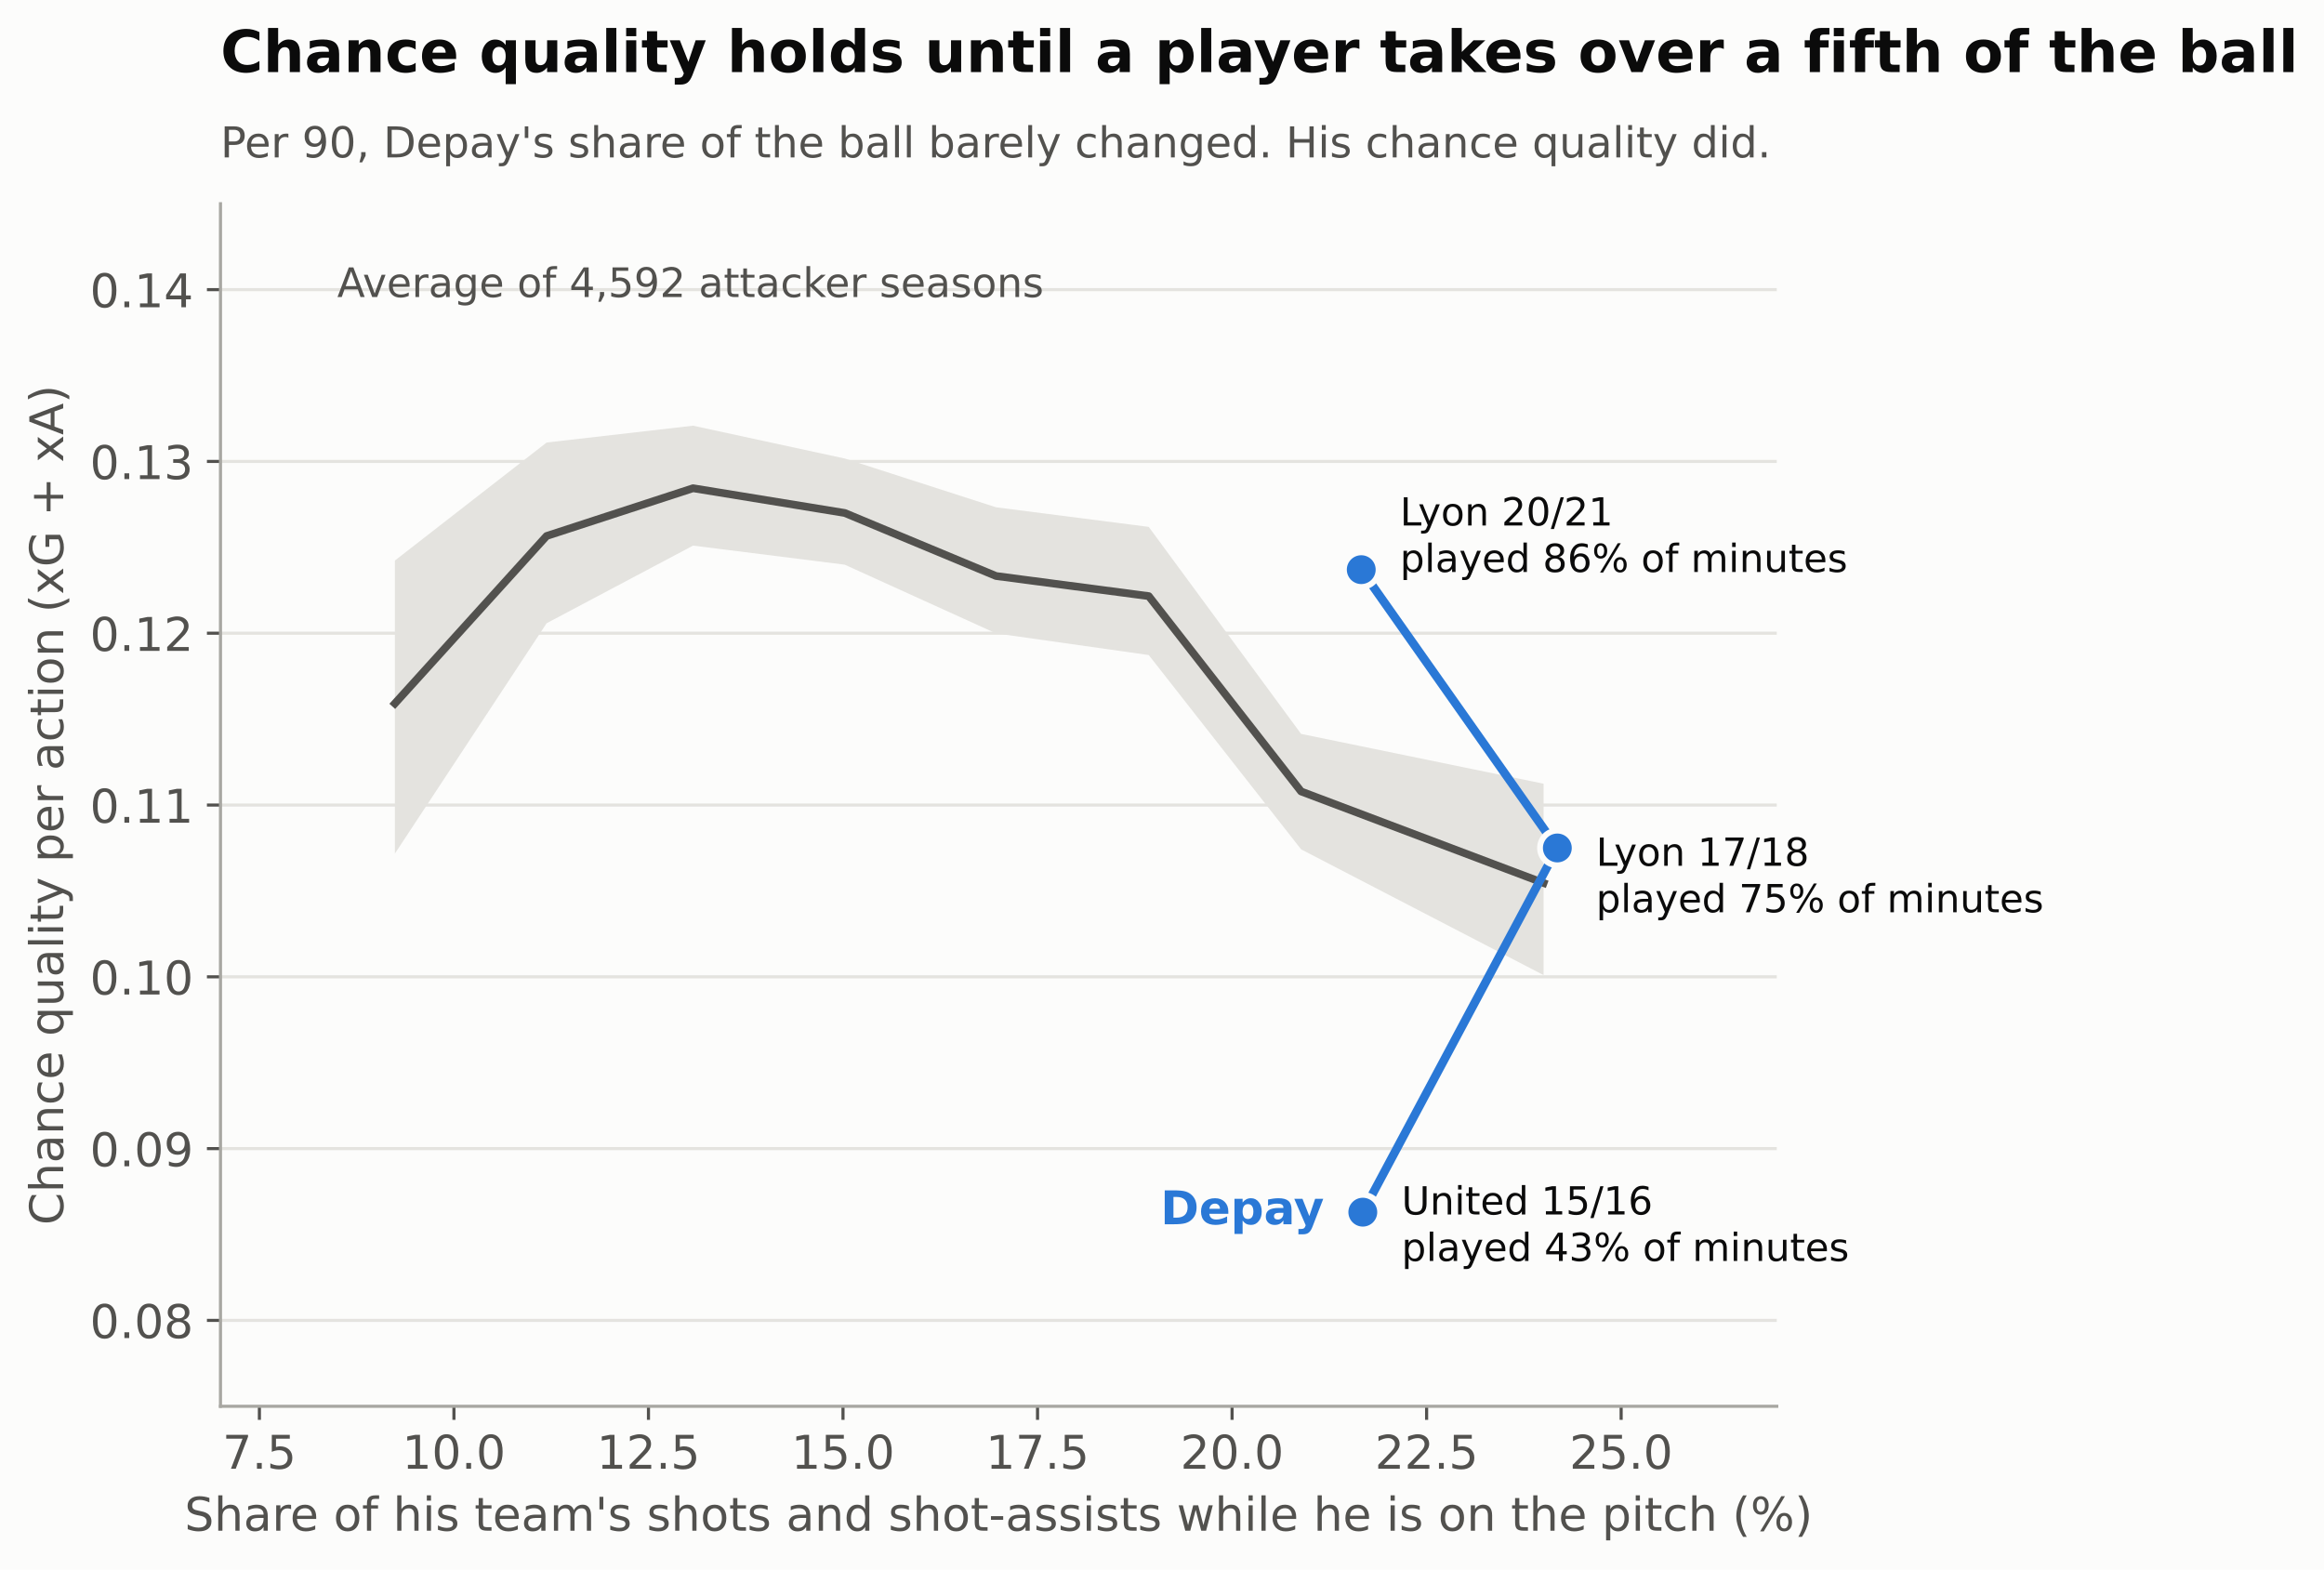
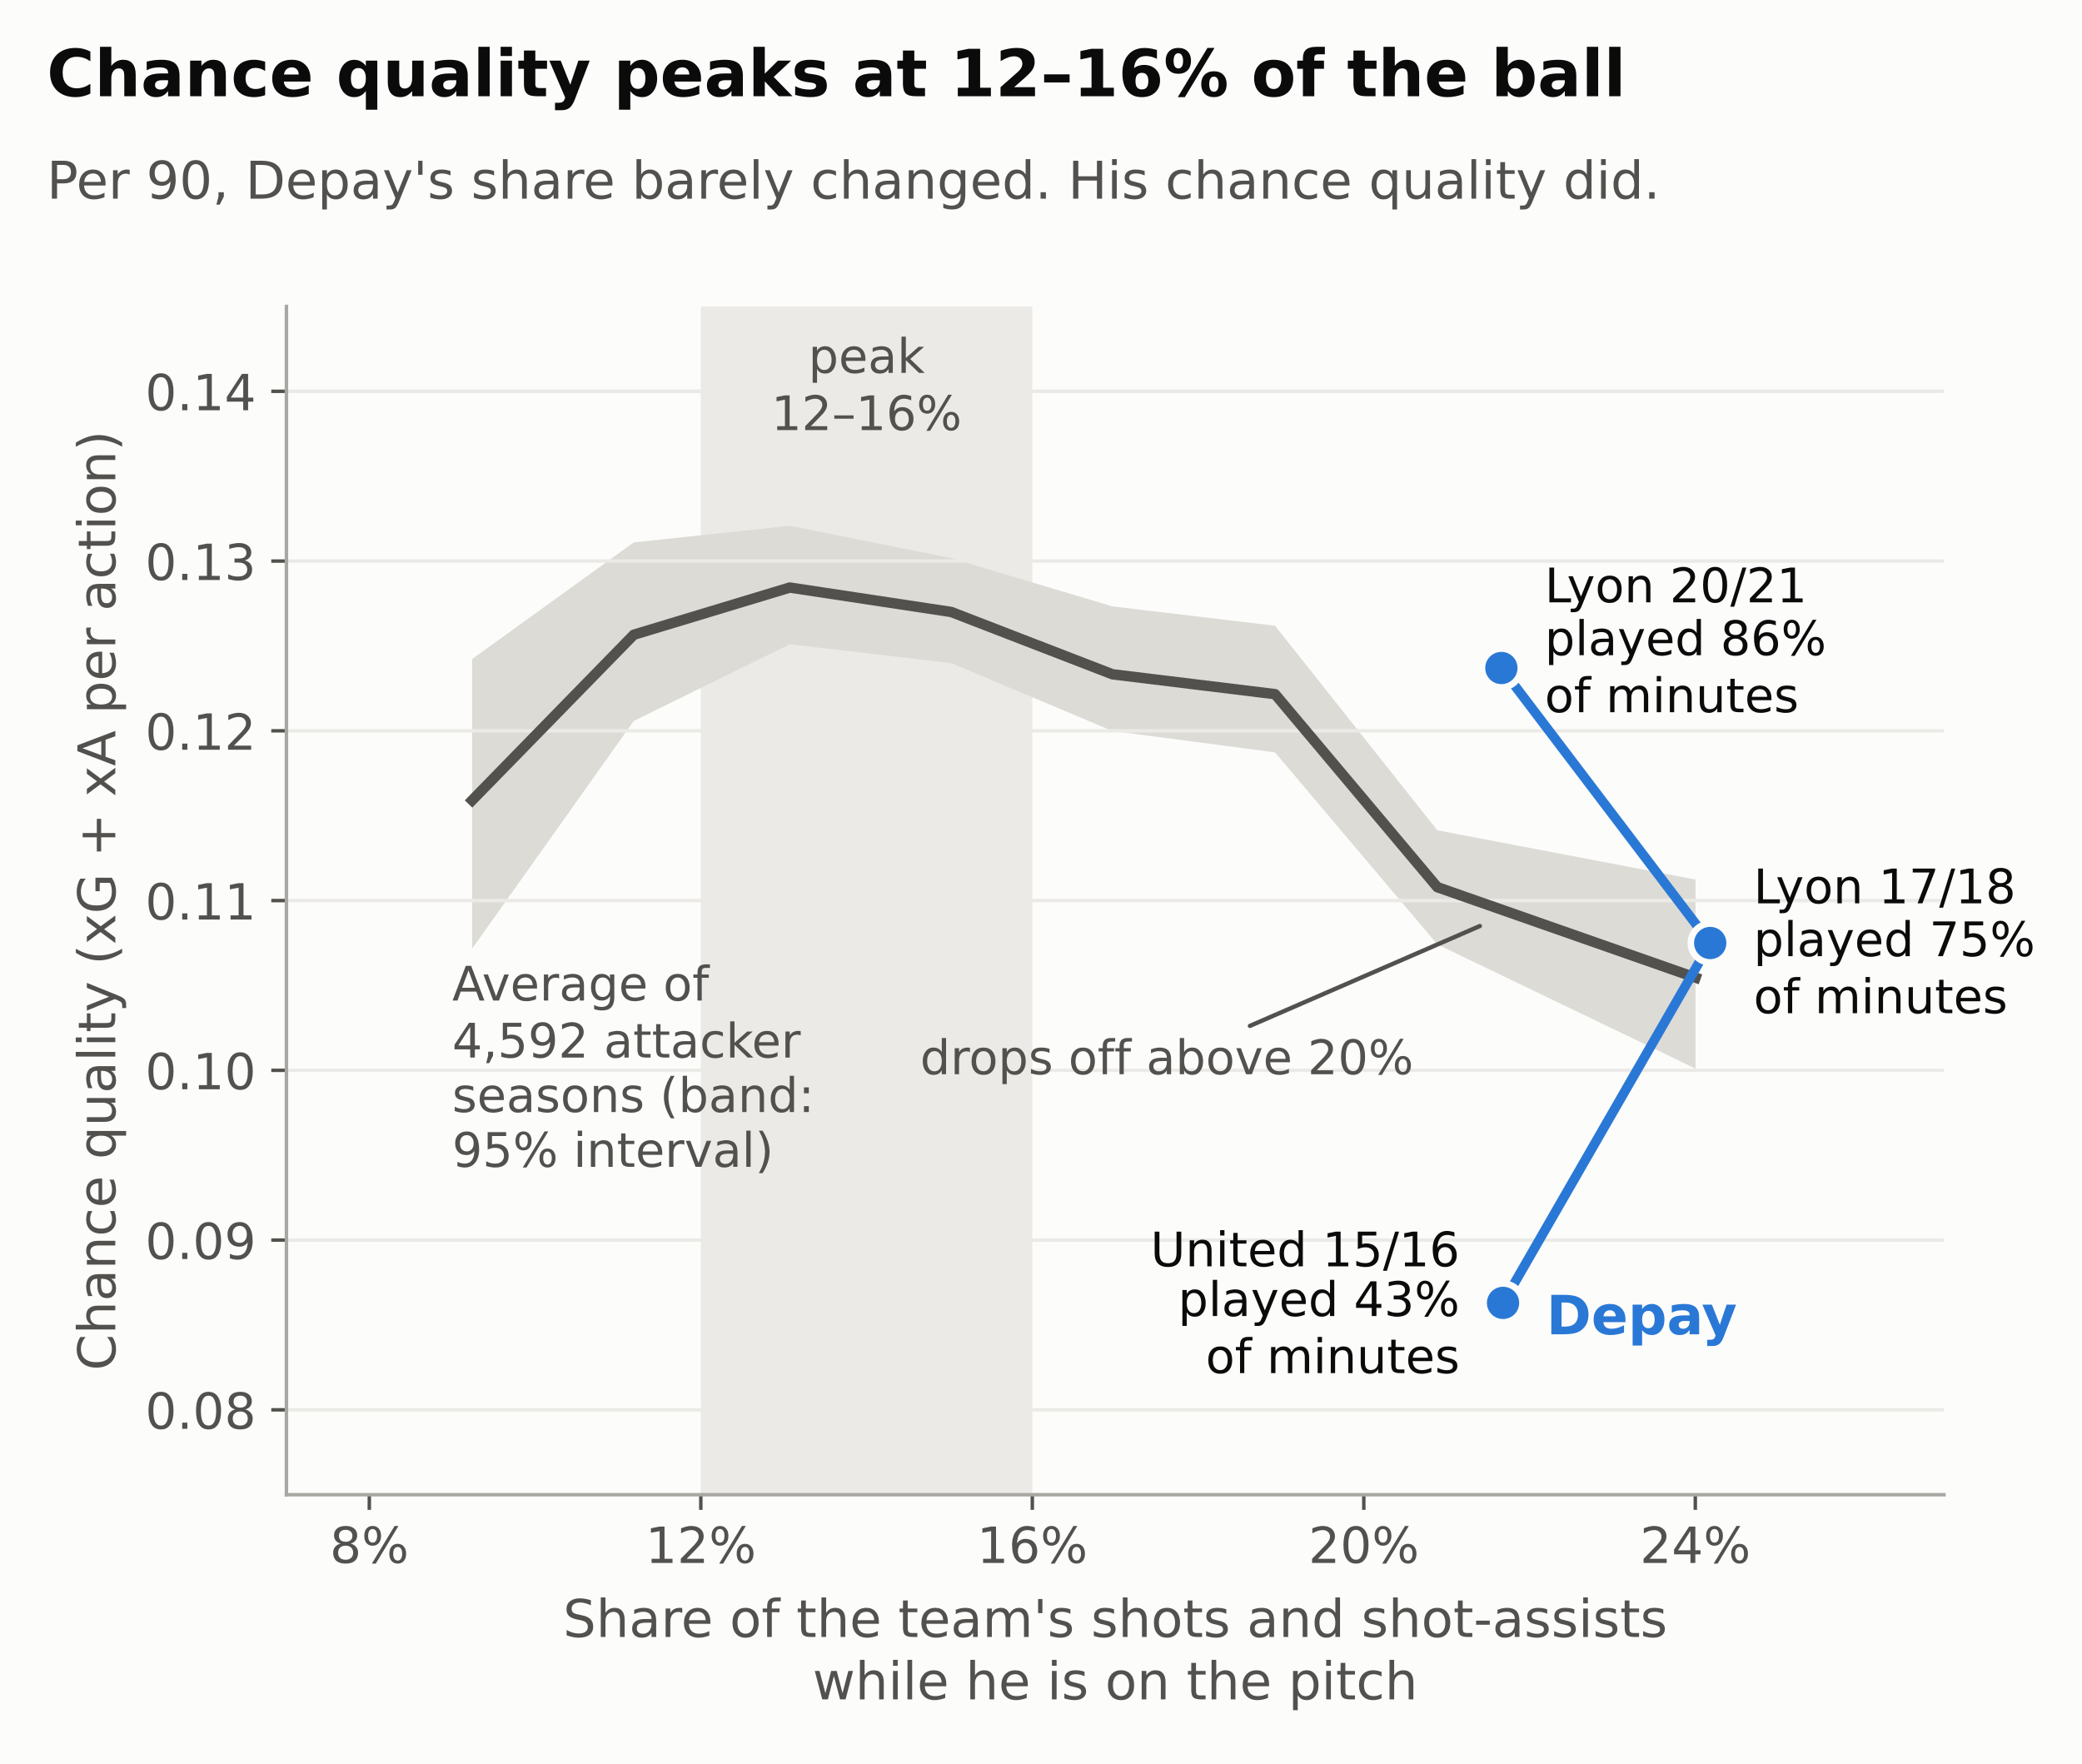
- <svg xmlns="http://www.w3.org/2000/svg" xmlns:xlink="http://www.w3.org/1999/xlink" width="599.948pt" height="405.263pt" viewBox="0 0 599.948 405.263" version="1.1">
+ <svg xmlns="http://www.w3.org/2000/svg" xmlns:xlink="http://www.w3.org/1999/xlink" width="480.42pt" height="406.987pt" viewBox="0 0 480.42 406.987" version="1.1">
  <defs>
    <style type="text/css">*{stroke-linejoin: round; stroke-linecap: butt}</style>
  </defs>
  <g id="figure_1">
    <g id="patch_1">
-       <path d="M -0 405.263  L 599.948 405.263  L 599.948 0  L -0 0  z " style="fill: #fcfcfb" />
+       <path d="M 0 406.987  L 480.42 406.987  L 480.42 0  L 0 0  z " style="fill: #fcfcfb" />
    </g>
    <g id="axes_1">
      <g id="patch_2">
-         <path d="M 56.92 363.062  L 458.68 363.062  L 458.68 52.598  L 56.92 52.598  z " style="fill: #fcfcfb" />
+         <path d="M 66.096 344.88  L 448.56 344.88  L 448.56 70.704  L 66.096 70.704  z " style="fill: #fcfcfb" />
+       </g>
+       <g id="patch_3">
+         <path d="M 161.712 344.88  L 238.205 344.88  L 238.205 70.704  L 161.712 70.704  z " clip-path="url(#p82131ec21f)" style="fill: #ebeae6" />
      </g>
      <g id="FillBetweenPolyCollection_1">
        <defs>
-           <path id="mee4c761bd3" d="M 101.937 -260.546  L 101.937 -184.881  L 141.108 -244.357  L 178.914 -264.404  L 218.066 -259.481  L 257.137 -241.741  L 296.549 -236.152  L 335.882 -185.99  L 398.476 -153.524  L 398.476 -202.933  L 398.476 -202.933  L 335.882 -215.795  L 296.549 -269.239  L 257.137 -274.295  L 218.066 -286.891  L 178.914 -295.362  L 141.108 -291.016  L 101.937 -260.546  z " />
+           <path id="mfc8d14efd6" d="M 108.951 -254.931  L 108.951 -188.11  L 146.241 -240.634  L 182.231 -258.338  L 219.502 -253.991  L 256.697 -238.323  L 294.217 -233.388  L 331.66 -189.089  L 391.248 -160.418  L 391.248 -204.051  L 391.248 -204.051  L 331.66 -215.41  L 294.217 -262.608  L 256.697 -267.073  L 219.502 -278.196  L 182.231 -285.678  L 146.241 -281.839  L 108.951 -254.931  z " />
        </defs>
-         <g clip-path="url(#pc162324a87)">
-           <use xlink:href="#mee4c761bd3" x="0" y="405.263" style="fill: #e4e3df" />
+         <g clip-path="url(#p82131ec21f)">
+           <use xlink:href="#mfc8d14efd6" x="0" y="406.987" style="fill: #dcdbd6" />
        </g>
      </g>
      <g id="matplotlib.axis_1">
        <g id="xtick_1">
          <g id="line2d_1">
            <defs>
-               <path id="m6f1883e056" d="M 0 0  L 0 3.5  " style="stroke: #52514e; stroke-width: 0.8" />
+               <path id="m612539d530" d="M 0 0  L 0 3.5  " style="stroke: #52514e; stroke-width: 0.8" />
            </defs>
            <g>
-               <use xlink:href="#m6f1883e056" x="66.964" y="363.062" style="fill: #52514e; stroke: #52514e; stroke-width: 0.8" />
+               <use xlink:href="#m612539d530" x="85.219" y="344.88" style="fill: #52514e; stroke: #52514e; stroke-width: 0.8" />
            </g>
          </g>
          <g id="text_1">
-             <text style="font-size: 12px; font-family: 'DejaVu Sans'; text-anchor: middle; fill: #52514e" x="66.964" y="379.179" transform="rotate(-0 66.96369 379.1788)">7.5</text>
+             <text style="font-size: 11.5px; font-family: 'DejaVu Sans'; text-anchor: middle; fill: #52514e" x="85.219" y="360.617" transform="rotate(-0 85.2192 360.6173)">8%</text>
          </g>
        </g>
        <g id="xtick_2">
          <g id="line2d_2">
            <g>
-               <use xlink:href="#m6f1883e056" x="117.184" y="363.062" style="fill: #52514e; stroke: #52514e; stroke-width: 0.8" />
+               <use xlink:href="#m612539d530" x="161.712" y="344.88" style="fill: #52514e; stroke: #52514e; stroke-width: 0.8" />
            </g>
          </g>
          <g id="text_2">
-             <text style="font-size: 12px; font-family: 'DejaVu Sans'; text-anchor: middle; fill: #52514e" x="117.184" y="379.179" transform="rotate(-0 117.1837 379.1788)">10.0</text>
+             <text style="font-size: 11.5px; font-family: 'DejaVu Sans'; text-anchor: middle; fill: #52514e" x="161.712" y="360.617" transform="rotate(-0 161.712 360.6173)">12%</text>
          </g>
        </g>
        <g id="xtick_3">
          <g id="line2d_3">
            <g>
-               <use xlink:href="#m6f1883e056" x="167.404" y="363.062" style="fill: #52514e; stroke: #52514e; stroke-width: 0.8" />
+               <use xlink:href="#m612539d530" x="238.205" y="344.88" style="fill: #52514e; stroke: #52514e; stroke-width: 0.8" />
            </g>
          </g>
          <g id="text_3">
-             <text style="font-size: 12px; font-family: 'DejaVu Sans'; text-anchor: middle; fill: #52514e" x="167.404" y="379.179" transform="rotate(-0 167.4037 379.1788)">12.5</text>
+             <text style="font-size: 11.5px; font-family: 'DejaVu Sans'; text-anchor: middle; fill: #52514e" x="238.205" y="360.617" transform="rotate(-0 238.2048 360.6173)">16%</text>
          </g>
        </g>
        <g id="xtick_4">
          <g id="line2d_4">
            <g>
-               <use xlink:href="#m6f1883e056" x="217.624" y="363.062" style="fill: #52514e; stroke: #52514e; stroke-width: 0.8" />
+               <use xlink:href="#m612539d530" x="314.698" y="344.88" style="fill: #52514e; stroke: #52514e; stroke-width: 0.8" />
            </g>
          </g>
          <g id="text_4">
-             <text style="font-size: 12px; font-family: 'DejaVu Sans'; text-anchor: middle; fill: #52514e" x="217.624" y="379.179" transform="rotate(-0 217.6237 379.1788)">15.0</text>
+             <text style="font-size: 11.5px; font-family: 'DejaVu Sans'; text-anchor: middle; fill: #52514e" x="314.698" y="360.617" transform="rotate(-0 314.6976 360.6173)">20%</text>
          </g>
        </g>
        <g id="xtick_5">
          <g id="line2d_5">
            <g>
-               <use xlink:href="#m6f1883e056" x="267.844" y="363.062" style="fill: #52514e; stroke: #52514e; stroke-width: 0.8" />
+               <use xlink:href="#m612539d530" x="391.19" y="344.88" style="fill: #52514e; stroke: #52514e; stroke-width: 0.8" />
            </g>
          </g>
          <g id="text_5">
-             <text style="font-size: 12px; font-family: 'DejaVu Sans'; text-anchor: middle; fill: #52514e" x="267.844" y="379.179" transform="rotate(-0 267.8437 379.1788)">17.5</text>
-           </g>
-         </g>
-         <g id="xtick_6">
-           <g id="line2d_6">
-             <g>
-               <use xlink:href="#m6f1883e056" x="318.064" y="363.062" style="fill: #52514e; stroke: #52514e; stroke-width: 0.8" />
-             </g>
-           </g>
-           <g id="text_6">
-             <text style="font-size: 12px; font-family: 'DejaVu Sans'; text-anchor: middle; fill: #52514e" x="318.064" y="379.179" transform="rotate(-0 318.0637 379.1788)">20.0</text>
-           </g>
-         </g>
-         <g id="xtick_7">
-           <g id="line2d_7">
-             <g>
-               <use xlink:href="#m6f1883e056" x="368.284" y="363.062" style="fill: #52514e; stroke: #52514e; stroke-width: 0.8" />
-             </g>
-           </g>
-           <g id="text_7">
-             <text style="font-size: 12px; font-family: 'DejaVu Sans'; text-anchor: middle; fill: #52514e" x="368.284" y="379.179" transform="rotate(-0 368.2837 379.1788)">22.5</text>
-           </g>
-         </g>
-         <g id="xtick_8">
-           <g id="line2d_8">
-             <g>
-               <use xlink:href="#m6f1883e056" x="418.504" y="363.062" style="fill: #52514e; stroke: #52514e; stroke-width: 0.8" />
-             </g>
-           </g>
-           <g id="text_8">
-             <text style="font-size: 12px; font-family: 'DejaVu Sans'; text-anchor: middle; fill: #52514e" x="418.504" y="379.179" transform="rotate(-0 418.5037 379.1788)">25.0</text>
-           </g>
-         </g>
-         <g id="text_9">
-           <text style="font-size: 12px; font-family: 'DejaVu Sans'; text-anchor: middle; fill: #52514e" x="257.8" y="395.18" transform="rotate(-0 257.7997 395.1798)">Share of his team's shots and shot-assists while he is on the pitch (%)</text>
+             <text style="font-size: 11.5px; font-family: 'DejaVu Sans'; text-anchor: middle; fill: #52514e" x="391.19" y="360.617" transform="rotate(-0 391.1904 360.6173)">24%</text>
+           </g>
+         </g>
+         <g id="text_6">
+           <text style="font-size: 12px; font-family: 'DejaVu Sans'; fill: #52514e" transform="translate(129.9218 377.6993)">Share of the team's shots and shot-assists</text>
+           <text style="font-size: 12px; font-family: 'DejaVu Sans'; fill: #52514e" transform="translate(187.5217 392.1026)">while he is on the pitch</text>
        </g>
      </g>
      <g id="matplotlib.axis_2">
        <g id="ytick_1">
+           <g id="line2d_6">
+             <path d="M 66.096 325.296  L 448.56 325.296  " clip-path="url(#p82131ec21f)" style="fill: none; stroke: #ebeae6; stroke-width: 0.8; stroke-linecap: square" />
+           </g>
+           <g id="line2d_7">
+             <defs>
+               <path id="m280304b705" d="M 0 0  L -3.5 0  " style="stroke: #52514e; stroke-width: 0.8" />
+             </defs>
+             <g>
+               <use xlink:href="#m280304b705" x="66.096" y="325.296" style="fill: #52514e; stroke: #52514e; stroke-width: 0.8" />
+             </g>
+           </g>
+           <g id="text_7">
+             <text style="font-size: 11.5px; font-family: 'DejaVu Sans'; text-anchor: end; fill: #52514e" x="59.096" y="329.665" transform="rotate(-0 59.096 329.6647)">0.08</text>
+           </g>
+         </g>
+         <g id="ytick_2">
+           <g id="line2d_8">
+             <path d="M 66.096 286.128  L 448.56 286.128  " clip-path="url(#p82131ec21f)" style="fill: none; stroke: #ebeae6; stroke-width: 0.8; stroke-linecap: square" />
+           </g>
          <g id="line2d_9">
-             <path d="M 56.92 340.886  L 458.68 340.886  " clip-path="url(#pc162324a87)" style="fill: none; stroke: #e4e3df; stroke-width: 0.8; stroke-linecap: square" />
-           </g>
+             <g>
+               <use xlink:href="#m280304b705" x="66.096" y="286.128" style="fill: #52514e; stroke: #52514e; stroke-width: 0.8" />
+             </g>
+           </g>
+           <g id="text_8">
+             <text style="font-size: 11.5px; font-family: 'DejaVu Sans'; text-anchor: end; fill: #52514e" x="59.096" y="290.497" transform="rotate(-0 59.096 290.4967)">0.09</text>
+           </g>
+         </g>
+         <g id="ytick_3">
          <g id="line2d_10">
-             <defs>
-               <path id="m6e4dffc54e" d="M 0 0  L -3.5 0  " style="stroke: #52514e; stroke-width: 0.8" />
-             </defs>
-             <g>
-               <use xlink:href="#m6e4dffc54e" x="56.92" y="340.886" style="fill: #52514e; stroke: #52514e; stroke-width: 0.8" />
+             <path d="M 66.096 246.96  L 448.56 246.96  " clip-path="url(#p82131ec21f)" style="fill: none; stroke: #ebeae6; stroke-width: 0.8; stroke-linecap: square" />
+           </g>
+           <g id="line2d_11">
+             <g>
+               <use xlink:href="#m280304b705" x="66.096" y="246.96" style="fill: #52514e; stroke: #52514e; stroke-width: 0.8" />
+             </g>
+           </g>
+           <g id="text_9">
+             <text style="font-size: 11.5px; font-family: 'DejaVu Sans'; text-anchor: end; fill: #52514e" x="59.096" y="251.329" transform="rotate(-0 59.096 251.3287)">0.10</text>
+           </g>
+         </g>
+         <g id="ytick_4">
+           <g id="line2d_12">
+             <path d="M 66.096 207.792  L 448.56 207.792  " clip-path="url(#p82131ec21f)" style="fill: none; stroke: #ebeae6; stroke-width: 0.8; stroke-linecap: square" />
+           </g>
+           <g id="line2d_13">
+             <g>
+               <use xlink:href="#m280304b705" x="66.096" y="207.792" style="fill: #52514e; stroke: #52514e; stroke-width: 0.8" />
            </g>
          </g>
          <g id="text_10">
-             <text style="font-size: 12px; font-family: 'DejaVu Sans'; text-anchor: end; fill: #52514e" x="49.92" y="345.444" transform="rotate(-0 49.91969 345.4443)">0.08</text>
-           </g>
-         </g>
-         <g id="ytick_2">
-           <g id="line2d_11">
-             <path d="M 56.92 296.534  L 458.68 296.534  " clip-path="url(#pc162324a87)" style="fill: none; stroke: #e4e3df; stroke-width: 0.8; stroke-linecap: square" />
-           </g>
-           <g id="line2d_12">
-             <g>
-               <use xlink:href="#m6e4dffc54e" x="56.92" y="296.534" style="fill: #52514e; stroke: #52514e; stroke-width: 0.8" />
+             <text style="font-size: 11.5px; font-family: 'DejaVu Sans'; text-anchor: end; fill: #52514e" x="59.096" y="212.161" transform="rotate(-0 59.096 212.1607)">0.11</text>
+           </g>
+         </g>
+         <g id="ytick_5">
+           <g id="line2d_14">
+             <path d="M 66.096 168.624  L 448.56 168.624  " clip-path="url(#p82131ec21f)" style="fill: none; stroke: #ebeae6; stroke-width: 0.8; stroke-linecap: square" />
+           </g>
+           <g id="line2d_15">
+             <g>
+               <use xlink:href="#m280304b705" x="66.096" y="168.624" style="fill: #52514e; stroke: #52514e; stroke-width: 0.8" />
            </g>
          </g>
          <g id="text_11">
-             <text style="font-size: 12px; font-family: 'DejaVu Sans'; text-anchor: end; fill: #52514e" x="49.92" y="301.092" transform="rotate(-0 49.91969 301.0922)">0.09</text>
-           </g>
-         </g>
-         <g id="ytick_3">
-           <g id="line2d_13">
-             <path d="M 56.92 252.182  L 458.68 252.182  " clip-path="url(#pc162324a87)" style="fill: none; stroke: #e4e3df; stroke-width: 0.8; stroke-linecap: square" />
-           </g>
-           <g id="line2d_14">
-             <g>
-               <use xlink:href="#m6e4dffc54e" x="56.92" y="252.182" style="fill: #52514e; stroke: #52514e; stroke-width: 0.8" />
+             <text style="font-size: 11.5px; font-family: 'DejaVu Sans'; text-anchor: end; fill: #52514e" x="59.096" y="172.993" transform="rotate(-0 59.096 172.9927)">0.12</text>
+           </g>
+         </g>
+         <g id="ytick_6">
+           <g id="line2d_16">
+             <path d="M 66.096 129.456  L 448.56 129.456  " clip-path="url(#p82131ec21f)" style="fill: none; stroke: #ebeae6; stroke-width: 0.8; stroke-linecap: square" />
+           </g>
+           <g id="line2d_17">
+             <g>
+               <use xlink:href="#m280304b705" x="66.096" y="129.456" style="fill: #52514e; stroke: #52514e; stroke-width: 0.8" />
            </g>
          </g>
          <g id="text_12">
-             <text style="font-size: 12px; font-family: 'DejaVu Sans'; text-anchor: end; fill: #52514e" x="49.92" y="256.74" transform="rotate(-0 49.91969 256.7403)">0.10</text>
-           </g>
-         </g>
-         <g id="ytick_4">
-           <g id="line2d_15">
-             <path d="M 56.92 207.83  L 458.68 207.83  " clip-path="url(#pc162324a87)" style="fill: none; stroke: #e4e3df; stroke-width: 0.8; stroke-linecap: square" />
-           </g>
-           <g id="line2d_16">
-             <g>
-               <use xlink:href="#m6e4dffc54e" x="56.92" y="207.83" style="fill: #52514e; stroke: #52514e; stroke-width: 0.8" />
+             <text style="font-size: 11.5px; font-family: 'DejaVu Sans'; text-anchor: end; fill: #52514e" x="59.096" y="133.825" transform="rotate(-0 59.096 133.8247)">0.13</text>
+           </g>
+         </g>
+         <g id="ytick_7">
+           <g id="line2d_18">
+             <path d="M 66.096 90.288  L 448.56 90.288  " clip-path="url(#p82131ec21f)" style="fill: none; stroke: #ebeae6; stroke-width: 0.8; stroke-linecap: square" />
+           </g>
+           <g id="line2d_19">
+             <g>
+               <use xlink:href="#m280304b705" x="66.096" y="90.288" style="fill: #52514e; stroke: #52514e; stroke-width: 0.8" />
            </g>
          </g>
          <g id="text_13">
-             <text style="font-size: 12px; font-family: 'DejaVu Sans'; text-anchor: end; fill: #52514e" x="49.92" y="212.388" transform="rotate(-0 49.91969 212.3882)">0.11</text>
-           </g>
-         </g>
-         <g id="ytick_5">
-           <g id="line2d_17">
-             <path d="M 56.92 163.478  L 458.68 163.478  " clip-path="url(#pc162324a87)" style="fill: none; stroke: #e4e3df; stroke-width: 0.8; stroke-linecap: square" />
-           </g>
-           <g id="line2d_18">
-             <g>
-               <use xlink:href="#m6e4dffc54e" x="56.92" y="163.478" style="fill: #52514e; stroke: #52514e; stroke-width: 0.8" />
-             </g>
-           </g>
-           <g id="text_14">
-             <text style="font-size: 12px; font-family: 'DejaVu Sans'; text-anchor: end; fill: #52514e" x="49.92" y="168.036" transform="rotate(-0 49.91969 168.0362)">0.12</text>
-           </g>
-         </g>
-         <g id="ytick_6">
-           <g id="line2d_19">
-             <path d="M 56.92 119.126  L 458.68 119.126  " clip-path="url(#pc162324a87)" style="fill: none; stroke: #e4e3df; stroke-width: 0.8; stroke-linecap: square" />
-           </g>
-           <g id="line2d_20">
-             <g>
-               <use xlink:href="#m6e4dffc54e" x="56.92" y="119.126" style="fill: #52514e; stroke: #52514e; stroke-width: 0.8" />
-             </g>
-           </g>
-           <g id="text_15">
-             <text style="font-size: 12px; font-family: 'DejaVu Sans'; text-anchor: end; fill: #52514e" x="49.92" y="123.684" transform="rotate(-0 49.91969 123.6843)">0.13</text>
-           </g>
-         </g>
-         <g id="ytick_7">
-           <g id="line2d_21">
-             <path d="M 56.92 74.774  L 458.68 74.774  " clip-path="url(#pc162324a87)" style="fill: none; stroke: #e4e3df; stroke-width: 0.8; stroke-linecap: square" />
-           </g>
-           <g id="line2d_22">
-             <g>
-               <use xlink:href="#m6e4dffc54e" x="56.92" y="74.774" style="fill: #52514e; stroke: #52514e; stroke-width: 0.8" />
-             </g>
-           </g>
-           <g id="text_16">
-             <text style="font-size: 12px; font-family: 'DejaVu Sans'; text-anchor: end; fill: #52514e" x="49.92" y="79.332" transform="rotate(-0 49.91969 79.33225)">0.14</text>
-           </g>
-         </g>
-         <g id="text_17">
-           <text style="font-size: 12px; font-family: 'DejaVu Sans'; text-anchor: middle; fill: #52514e" x="16.318" y="207.83" transform="rotate(-90 16.31812 207.8297)">Chance quality per action (xG + xA)</text>
-         </g>
-       </g>
-       <g id="line2d_23">
-         <path d="M 101.937 181.618  L 141.108 138.374  L 178.914 126.045  L 218.066 132.431  L 257.137 148.708  L 296.549 153.898  L 335.882 204.326  L 398.476 227.965  " clip-path="url(#pc162324a87)" style="fill: none; stroke: #52514e; stroke-width: 2; stroke-linecap: square" />
-       </g>
-       <g id="patch_3">
-         <path d="M 56.92 363.062  L 56.92 52.598  " style="fill: none; stroke: #a8a7a2; stroke-width: 0.8; stroke-linejoin: miter; stroke-linecap: square" />
+             <text style="font-size: 11.5px; font-family: 'DejaVu Sans'; text-anchor: end; fill: #52514e" x="59.096" y="94.657" transform="rotate(-0 59.096 94.65665)">0.14</text>
+           </g>
+         </g>
+         <g id="text_14">
+           <text style="font-size: 12px; font-family: 'DejaVu Sans'; text-anchor: middle; fill: #52514e" x="26.608" y="207.792" transform="rotate(-90 26.60772 207.792)">Chance quality (xG + xA per action)</text>
+         </g>
+       </g>
+       <g id="line2d_20">
+         <path d="M 108.951 184.644  L 146.241 146.455  L 182.231 135.566  L 219.502 141.206  L 256.697 155.581  L 294.217 160.164  L 331.66 204.698  L 391.248 225.574  " clip-path="url(#p82131ec21f)" style="fill: none; stroke: #52514e; stroke-width: 2.4; stroke-linecap: square" />
      </g>
      <g id="patch_4">
-         <path d="M 56.92 363.062  L 458.68 363.062  " style="fill: none; stroke: #a8a7a2; stroke-width: 0.8; stroke-linejoin: miter; stroke-linecap: square" />
+         <path d="M 66.096 344.88  L 66.096 70.704  " style="fill: none; stroke: #a8a7a2; stroke-width: 0.8; stroke-linejoin: miter; stroke-linecap: square" />
+       </g>
+       <g id="patch_5">
+         <path d="M 66.096 344.88  L 448.56 344.88  " style="fill: none; stroke: #a8a7a2; stroke-width: 0.8; stroke-linejoin: miter; stroke-linecap: square" />
+       </g>
+       <g id="text_15">
+         <text style="font-size: 11px; font-family: 'DejaVu Sans'; fill: #52514e" transform="translate(186.5272 86.03856)">peak</text>
+         <text style="font-size: 11px; font-family: 'DejaVu Sans'; fill: #52514e" transform="translate(177.985 99.2407)">12–16%</text>
+       </g>
+       <g id="text_16">
+         <text style="font-size: 11px; font-family: 'DejaVu Sans'; fill: #52514e" transform="translate(104.3424 230.8611)">Average of</text>
+         <text style="font-size: 11px; font-family: 'DejaVu Sans'; fill: #52514e" transform="translate(104.3424 244.0156)">4,592 attacker</text>
+         <text style="font-size: 11px; font-family: 'DejaVu Sans'; fill: #52514e" transform="translate(104.3424 256.5796)">seasons (band:</text>
+         <text style="font-size: 11px; font-family: 'DejaVu Sans'; fill: #52514e" transform="translate(104.3424 269.2296)">95% interval)</text>
+       </g>
+       <g id="patch_6">
+         <path d="M 288.425 236.707  Q 314.948 225.187 341.47 213.667  " style="fill: none; stroke: #52514e; stroke-linecap: round" />
+       </g>
+       <g id="text_17">
+         <text style="font-size: 11px; font-family: 'DejaVu Sans'; text-anchor: end; fill: #52514e" x="326.172" y="247.859" transform="rotate(-0 326.1715 247.8595)">drops off above 20%</text>
      </g>
      <g id="text_18">
-         <text style="font-size: 10.5px; font-family: 'DejaVu Sans'; text-anchor: start; fill: #52514e" x="87.052" y="76.686" transform="rotate(-0 87.05169 76.6864)">Average of 4,592 attacker seasons</text>
+         <text style="font-size: 11px; font-family: 'DejaVu Sans'; fill: #0b0b0b" transform="translate(265.4861 292.1888)">United 15/16</text>
+         <text style="font-size: 11px; font-family: 'DejaVu Sans'; fill: #0b0b0b" transform="translate(271.8369 303.6555)">played 43%</text>
+         <text style="font-size: 11px; font-family: 'DejaVu Sans'; fill: #0b0b0b" transform="translate(278.2015 316.8211)">of minutes</text>
      </g>
      <g id="text_19">
-         <text style="font-size: 10px; font-family: 'DejaVu Sans'; fill: #0b0b0b" transform="translate(361.8115 313.5406)">United 15/16</text>
-         <text style="font-size: 10px; font-family: 'DejaVu Sans'; fill: #0b0b0b" transform="translate(361.8115 325.5433)">played 43% of minutes</text>
+         <text style="font-size: 11px; font-family: 'DejaVu Sans'; fill: #0b0b0b" transform="translate(404.6326 208.4222)">Lyon 17/18</text>
+         <text style="font-size: 11px; font-family: 'DejaVu Sans'; fill: #0b0b0b" transform="translate(404.6326 220.6193)">played 75%</text>
+         <text style="font-size: 11px; font-family: 'DejaVu Sans'; fill: #0b0b0b" transform="translate(404.6326 233.7849)">of minutes</text>
      </g>
      <g id="text_20">
-         <text style="font-size: 10px; font-family: 'DejaVu Sans'; fill: #0b0b0b" transform="translate(412.0315 223.5139)">Lyon 17/18</text>
-         <text style="font-size: 10px; font-family: 'DejaVu Sans'; fill: #0b0b0b" transform="translate(412.0315 235.5167)">played 75% of minutes</text>
+         <text style="font-size: 11px; font-family: 'DejaVu Sans'; fill: #0b0b0b" transform="translate(356.4421 138.97)">Lyon 20/21</text>
+         <text style="font-size: 11px; font-family: 'DejaVu Sans'; fill: #0b0b0b" transform="translate(356.4421 151.1672)">played 86%</text>
+         <text style="font-size: 11px; font-family: 'DejaVu Sans'; fill: #0b0b0b" transform="translate(356.4421 164.3328)">of minutes</text>
      </g>
      <g id="text_21">
-         <text style="font-size: 10px; font-family: 'DejaVu Sans'; fill: #0b0b0b" transform="translate(361.4098 135.6637)">Lyon 20/21</text>
-         <text style="font-size: 10px; font-family: 'DejaVu Sans'; fill: #0b0b0b" transform="translate(361.4098 147.6664)">played 86% of minutes</text>
-       </g>
-       <g id="text_22">
-         <text style="font-weight: 700; font-size: 12px; font-family: 'DejaVu Sans'; text-anchor: end; fill: #2a78d6" x="341.812" y="316.061" transform="rotate(-0 341.8115 316.0611)">Depay</text>
-       </g>
-       <g id="text_23">
-         <text style="font-size: 11px; font-family: 'DejaVu Sans'; text-anchor: start; fill: #52514e" x="56.92" y="40.641" transform="rotate(-0 56.91969 40.64116)">Per 90, Depay's share of the ball barely changed. His chance quality did.</text>
-       </g>
-       <g id="text_24">
-         <text style="font-weight: 700; font-size: 15px; font-family: 'DejaVu Sans'; text-anchor: start; fill: #0b0b0b" x="56.92" y="18.598" transform="rotate(-0 56.91969 18.59766)">Chance quality holds until a player takes over a fifth of the ball</text>
-       </g>
-       <g id="line2d_24">
-         <path d="M 351.812 312.944  L 402.032 218.918  L 351.41 147.067  " clip-path="url(#pc162324a87)" style="fill: none; stroke: #2a78d6; stroke-width: 2.2; stroke-linecap: square" />
+         <text style="font-weight: 700; font-size: 12.5px; font-family: 'DejaVu Sans'; text-anchor: start; fill: #2a78d6" x="356.825" y="307.867" transform="rotate(-0 356.8246 307.8672)">Depay</text>
+       </g>
+       <g id="line2d_21">
+         <path d="M 346.825 300.62  L 394.633 217.584  L 346.442 154.132  " clip-path="url(#p82131ec21f)" style="fill: none; stroke: #2a78d6; stroke-width: 2.2; stroke-linecap: square" />
      </g>
      <g id="PathCollection_1">
        <defs>
-           <path id="m99304f8690" d="M 0 4.472  C 1.186 4.472 2.324 4.001 3.162 3.162  C 4.001 2.324 4.472 1.186 4.472 0  C 4.472 -1.186 4.001 -2.324 3.162 -3.162  C 2.324 -4.001 1.186 -4.472 0 -4.472  C -1.186 -4.472 -2.324 -4.001 -3.162 -3.162  C -4.001 -2.324 -4.472 -1.186 -4.472 0  C -4.472 1.186 -4.001 2.324 -3.162 3.162  C -2.324 4.001 -1.186 4.472 0 4.472  z " style="stroke: #fcfcfb; stroke-width: 1.5" />
+           <path id="mbe2b170add" d="M 0 4.472  C 1.186 4.472 2.324 4.001 3.162 3.162  C 4.001 2.324 4.472 1.186 4.472 0  C 4.472 -1.186 4.001 -2.324 3.162 -3.162  C 2.324 -4.001 1.186 -4.472 0 -4.472  C -1.186 -4.472 -2.324 -4.001 -3.162 -3.162  C -4.001 -2.324 -4.472 -1.186 -4.472 0  C -4.472 1.186 -4.001 2.324 -3.162 3.162  C -2.324 4.001 -1.186 4.472 0 4.472  z " style="stroke: #fcfcfb; stroke-width: 1.5" />
        </defs>
-         <g clip-path="url(#pc162324a87)">
-           <use xlink:href="#m99304f8690" x="351.812" y="312.944" style="fill: #2a78d6; stroke: #fcfcfb; stroke-width: 1.5" />
-           <use xlink:href="#m99304f8690" x="402.032" y="218.918" style="fill: #2a78d6; stroke: #fcfcfb; stroke-width: 1.5" />
-           <use xlink:href="#m99304f8690" x="351.41" y="147.067" style="fill: #2a78d6; stroke: #fcfcfb; stroke-width: 1.5" />
-         </g>
-       </g>
+         <g clip-path="url(#p82131ec21f)">
+           <use xlink:href="#mbe2b170add" x="346.825" y="300.62" style="fill: #2a78d6; stroke: #fcfcfb; stroke-width: 1.5" />
+           <use xlink:href="#mbe2b170add" x="394.633" y="217.584" style="fill: #2a78d6; stroke: #fcfcfb; stroke-width: 1.5" />
+           <use xlink:href="#mbe2b170add" x="346.442" y="154.132" style="fill: #2a78d6; stroke: #fcfcfb; stroke-width: 1.5" />
+         </g>
+       </g>
+     </g>
+     <g id="text_22">
+       <text style="font-weight: 700; font-size: 15px; font-family: 'DejaVu Sans'; text-anchor: start; fill: #0b0b0b" x="10.8" y="22.198" transform="rotate(-0 10.8 22.19766)">Chance quality peaks at 12–16% of the ball</text>
+     </g>
+     <g id="text_23">
+       <text style="font-size: 12px; font-family: 'DejaVu Sans'; text-anchor: start; fill: #52514e" x="10.8" y="45.838" transform="rotate(-0 10.8 45.83812)">Per 90, Depay's share barely changed. His chance quality did.</text>
    </g>
  </g>
  <defs>
-     <clipPath id="pc162324a87">
-       <rect x="56.92" y="52.598" width="401.76" height="310.464" />
+     <clipPath id="p82131ec21f">
+       <rect x="66.096" y="70.704" width="382.464" height="274.176" />
    </clipPath>
  </defs>
</svg>
